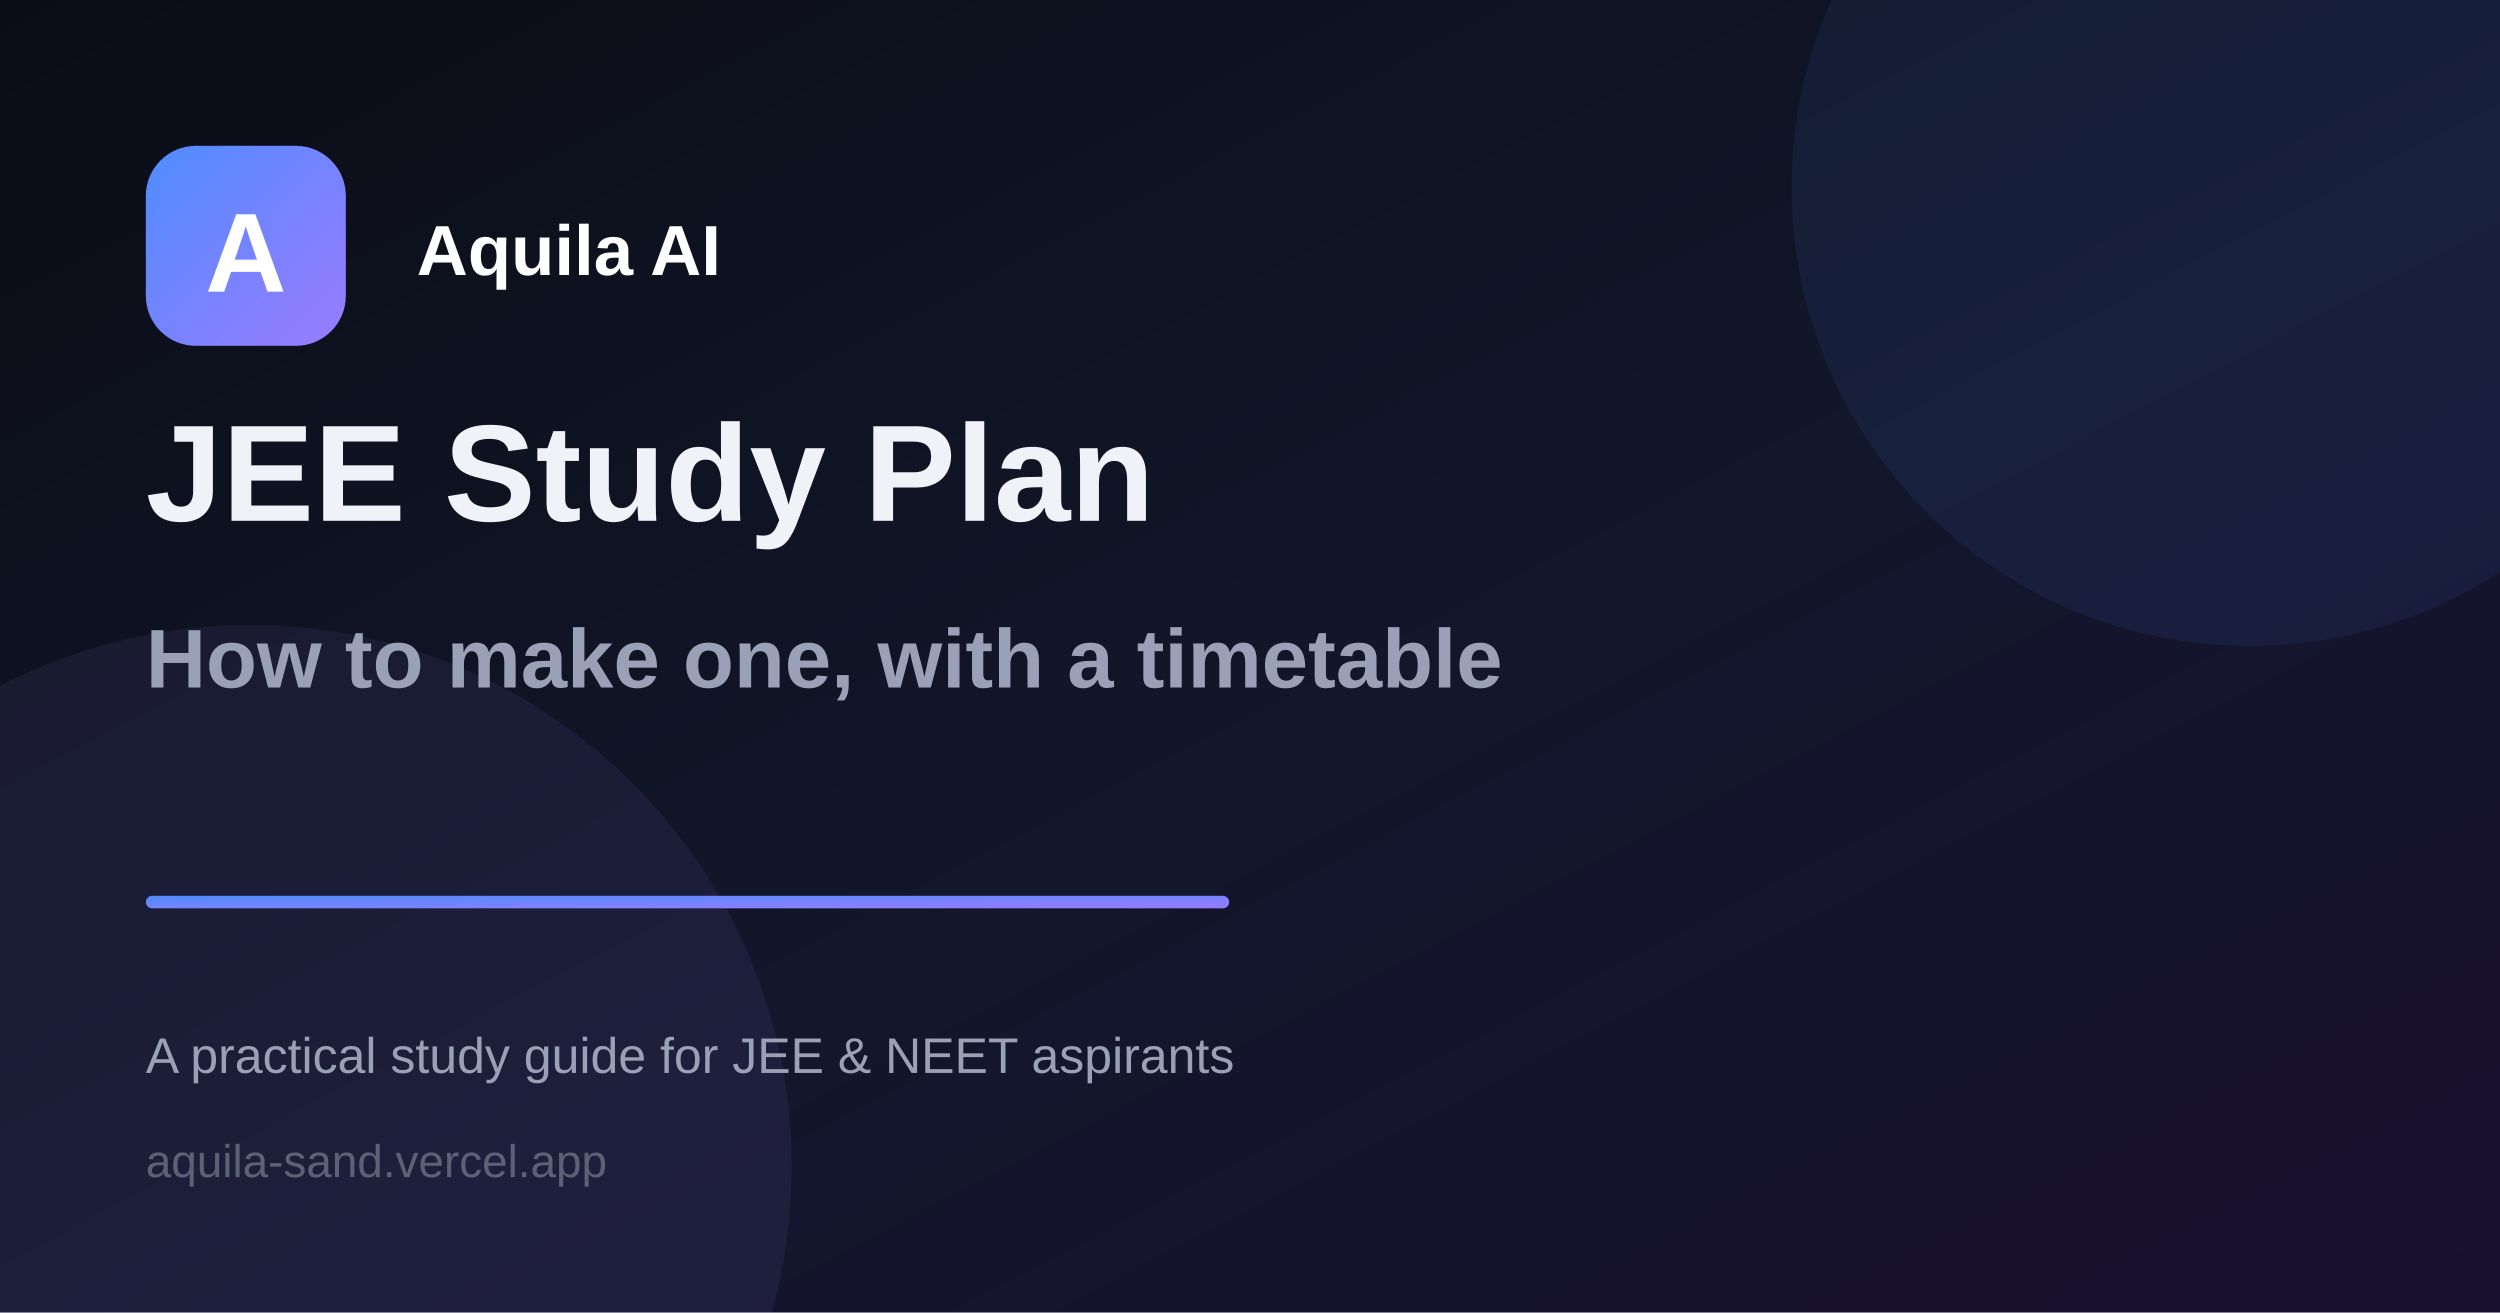
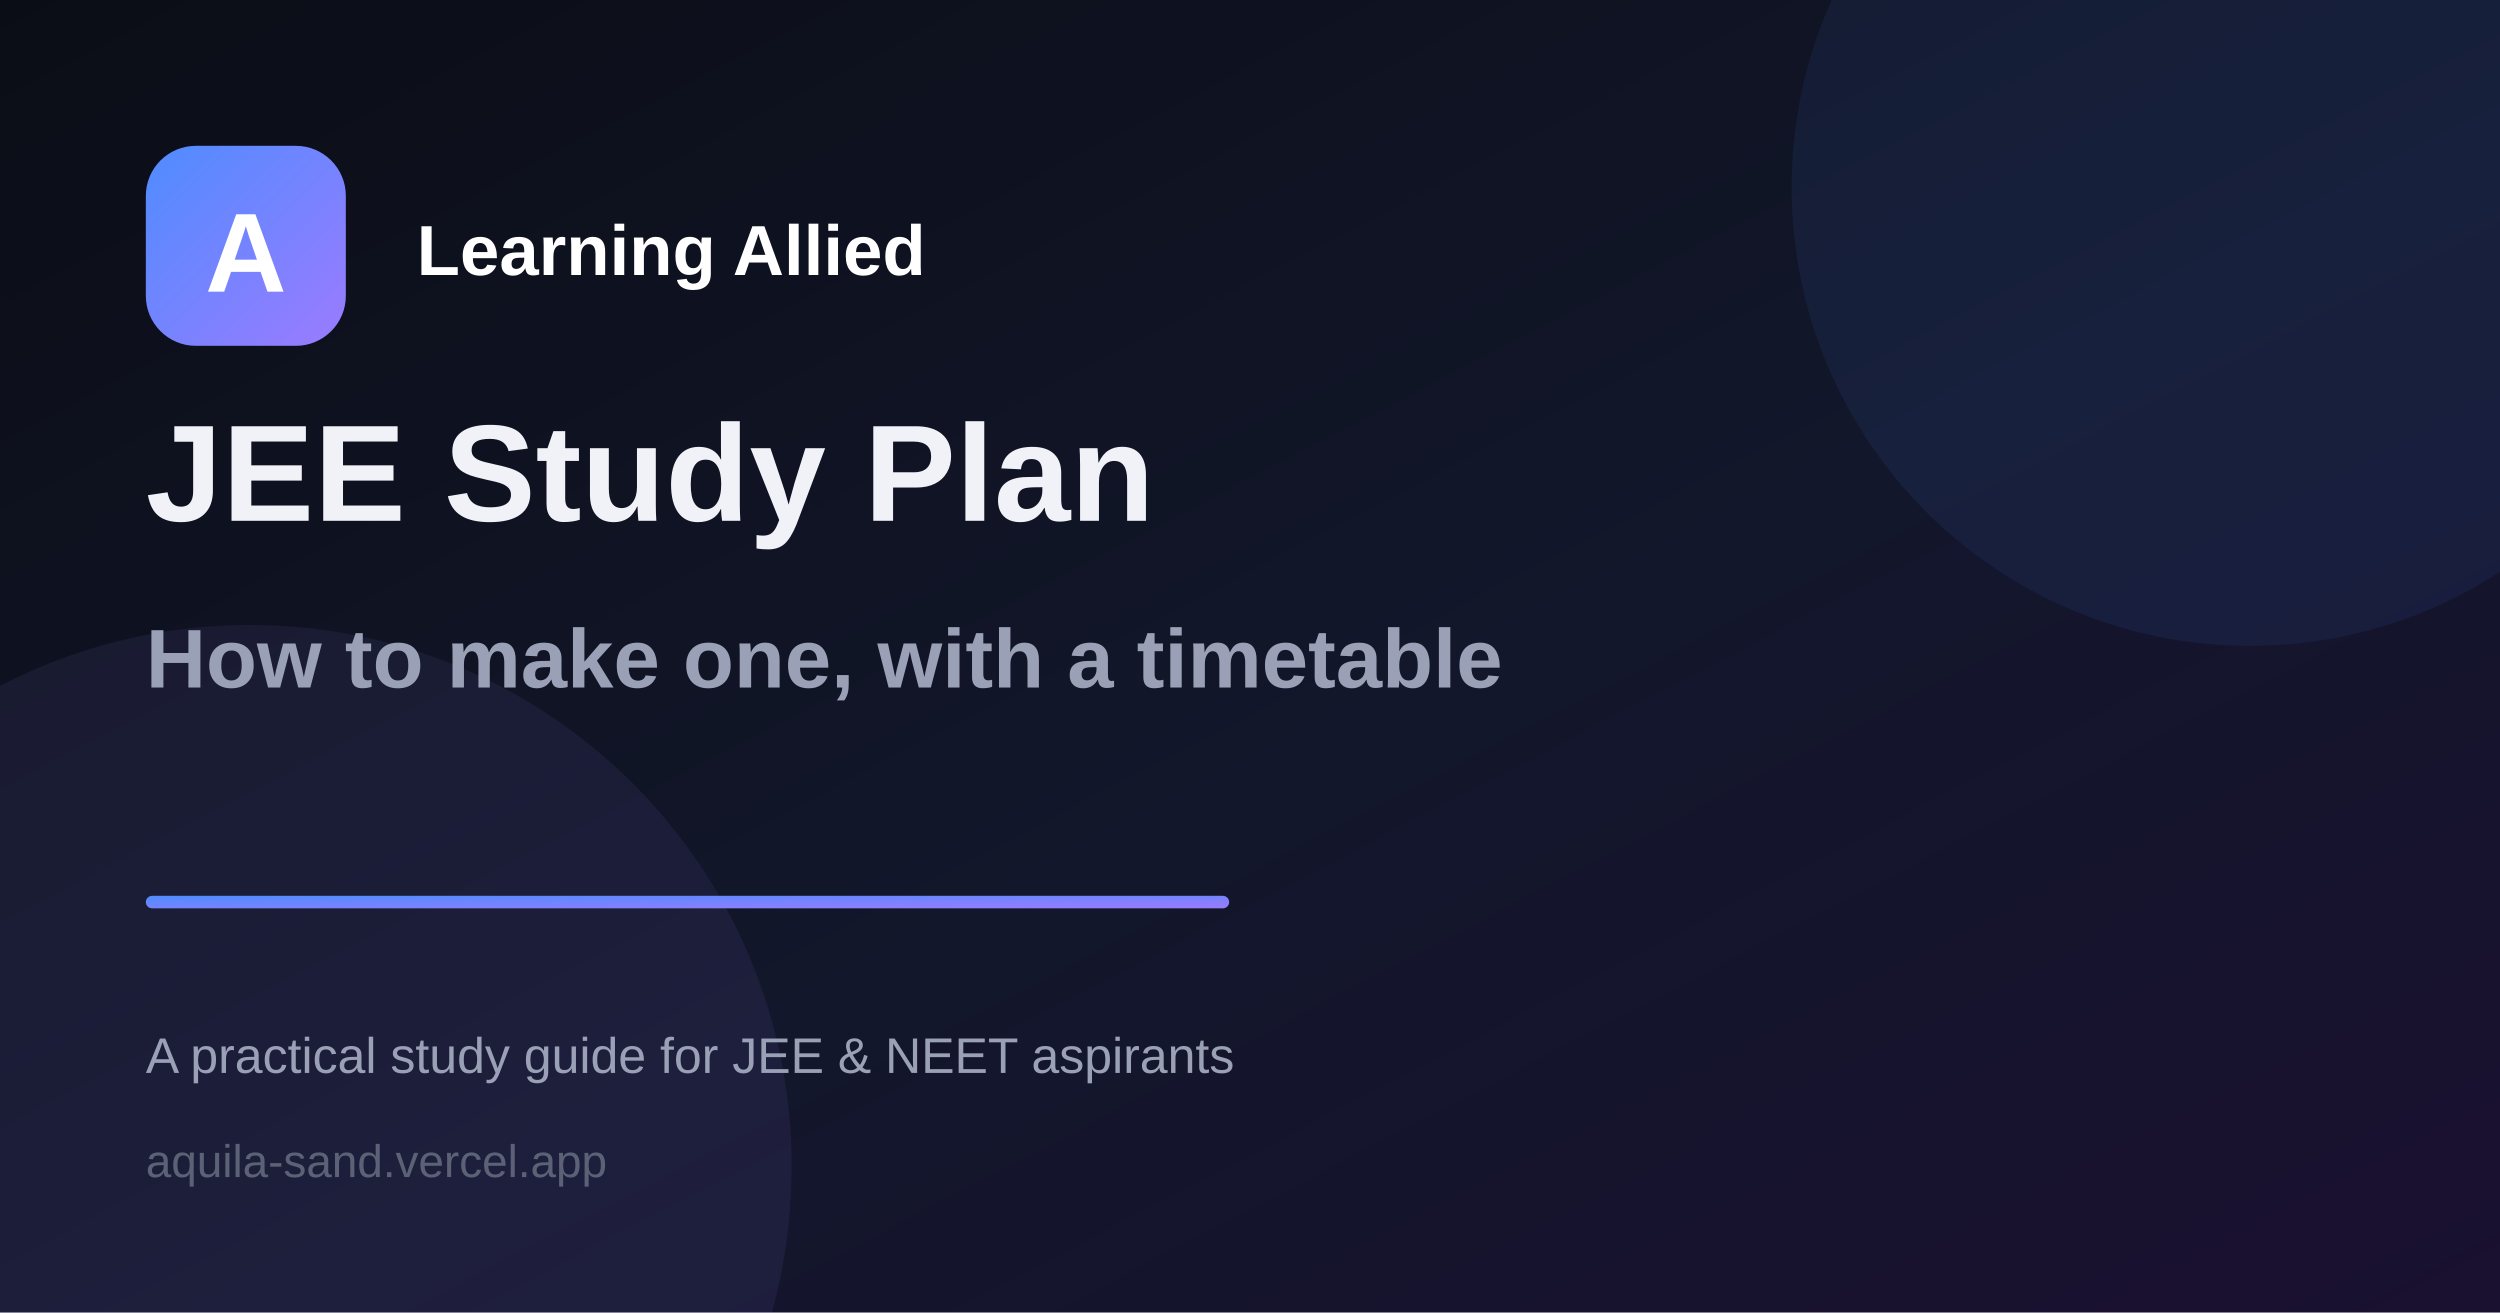
<svg xmlns="http://www.w3.org/2000/svg" width="1200" height="630" viewBox="0 0 1200 630">
  <defs>
    <linearGradient id="bg" x1="0" y1="0" x2="1" y2="1">
      <stop offset="0" stop-color="#0b0d16" />
      <stop offset="0.55" stop-color="#12172b" />
      <stop offset="1" stop-color="#1a1030" />
    </linearGradient>
    <linearGradient id="acc" x1="0" y1="0" x2="1" y2="1">
      <stop offset="0" stop-color="#4f8cff" />
      <stop offset="1" stop-color="#9b7bff" />
    </linearGradient>
  </defs>
  <rect width="1200" height="630" fill="url(#bg)" />
  <circle cx="1080" cy="90" r="220" fill="#4f8cff" opacity="0.08" />
  <circle cx="120" cy="560" r="260" fill="#9b7bff" opacity="0.08" />
  <rect x="70" y="70" width="96" height="96" rx="24" fill="url(#acc)" />
  <text x="118" y="140" text-anchor="middle" font-family="Sora, Arial, sans-serif" font-weight="800" font-size="54" fill="#ffffff">A</text>
-   <text x="200" y="132" font-family="Sora, Arial, sans-serif" font-weight="700" font-size="34" fill="#ffffff">Aquila AI</text>
+   <text x="200" y="132" font-family="Sora, Arial, sans-serif" font-weight="700" font-size="34" fill="#ffffff">Learning Allied</text>
  <text x="70" y="250" font-family="Sora, Arial, sans-serif" font-weight="800" font-size="66" fill="#f1f2f8">JEE Study Plan</text>
  <text x="70" y="330" font-family="Sora, Arial, sans-serif" font-weight="600" font-size="40" fill="#9aa0b5">How to make one, with a timetable</text>
  <rect x="70" y="430" width="520" height="6" rx="3" fill="url(#acc)" />
  <text x="70" y="515" font-family="Sora, Arial, sans-serif" font-weight="500" font-size="24" fill="#9aa0b5">A practical study guide for JEE &amp; NEET aspirants</text>
  <text x="70" y="565" font-family="Sora, Arial, sans-serif" font-weight="500" font-size="22" fill="#5c6276">aquila-sand.vercel.app</text>
</svg>
